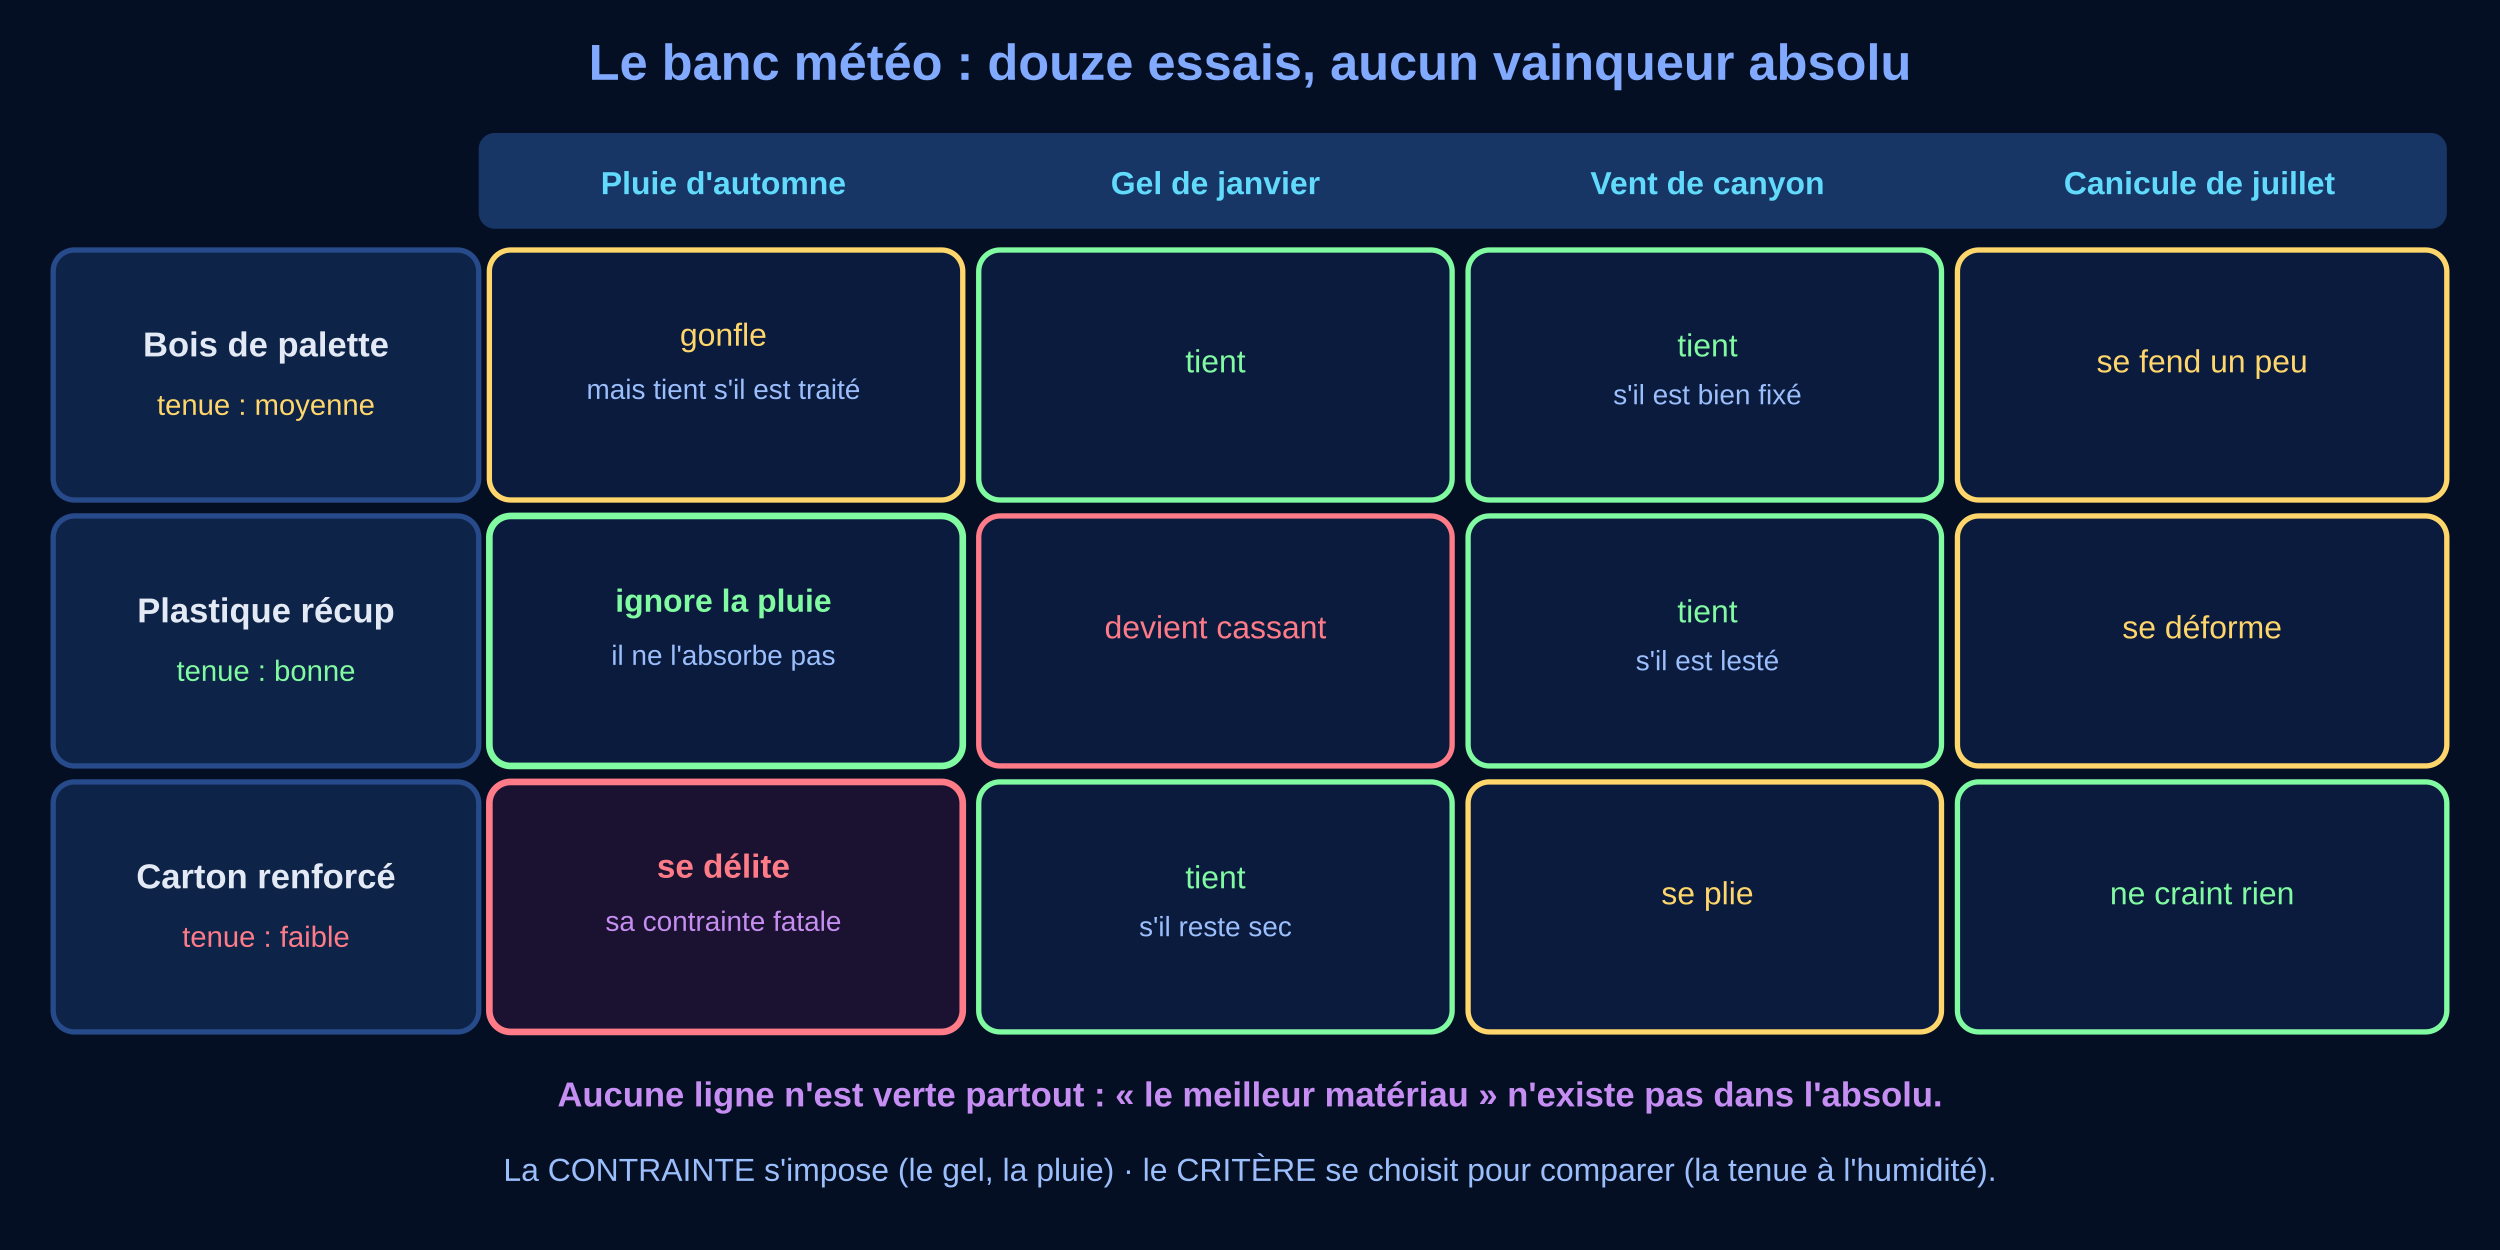
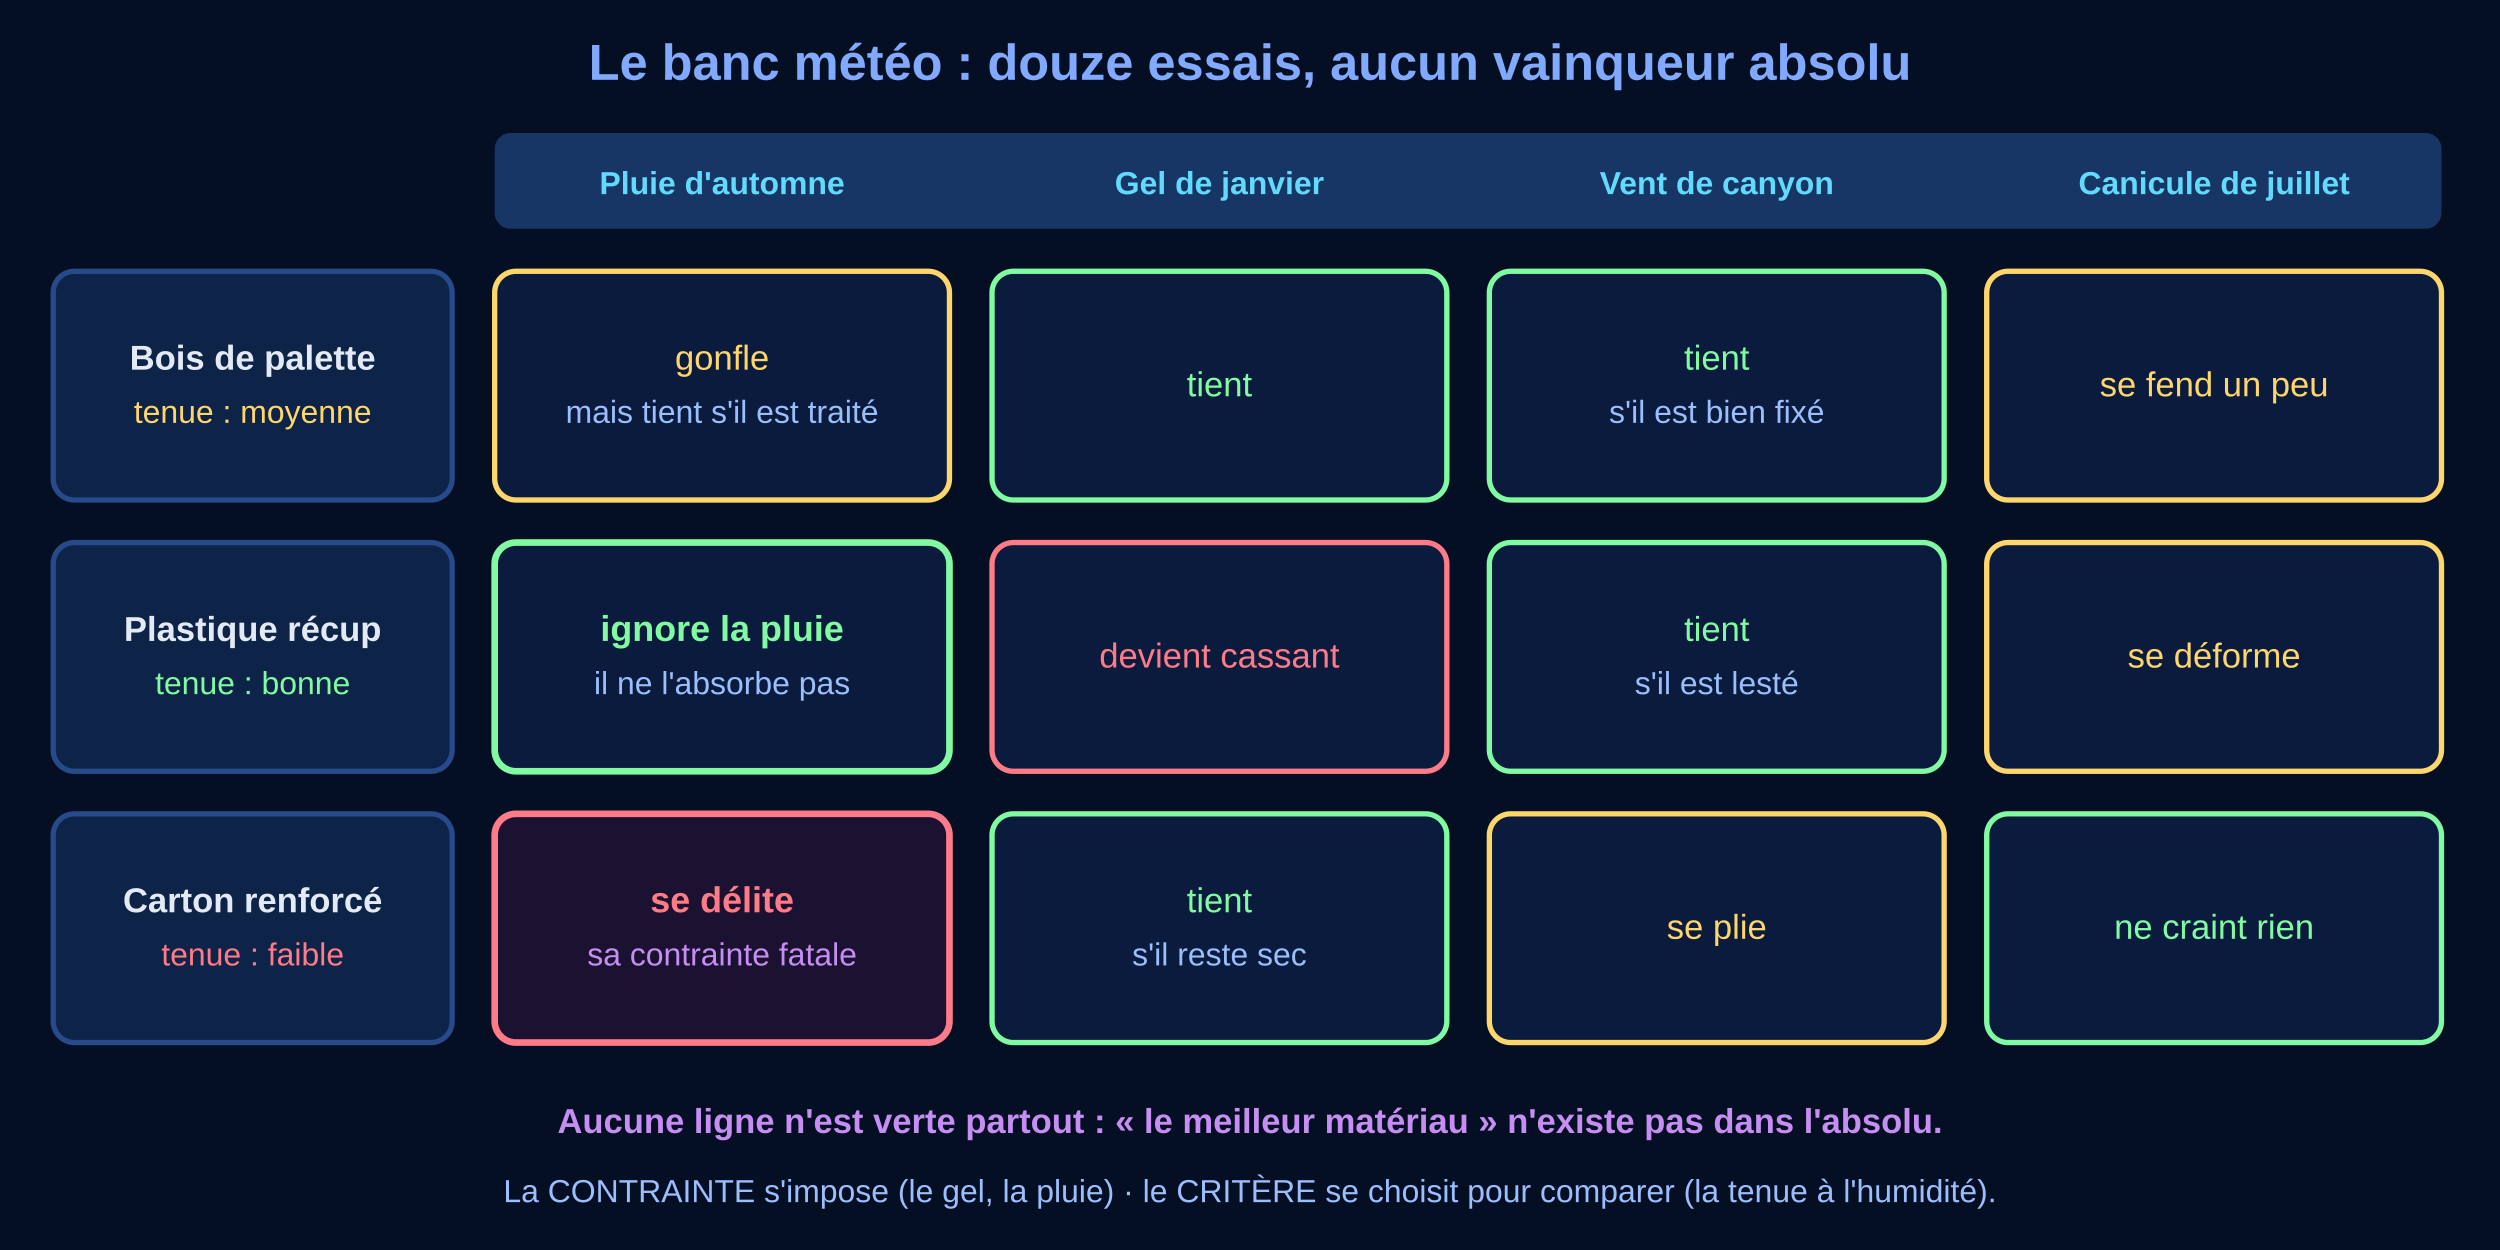
<svg xmlns="http://www.w3.org/2000/svg" viewBox="0 0 940 470" font-family="Verdana, Arial, sans-serif" role="img" aria-labelledby="t d">
  <rect width="940" height="470" fill="#050f24" />
  <text x="470" y="30" fill="#81aaff" font-size="19" font-weight="bold" text-anchor="middle">Le banc météo : douze essais, aucun vainqueur absolu</text>
-   <rect x="180" y="50" width="740" height="36" rx="6" fill="#173666" />
-   <text x="272" y="73" fill="#61dafb" font-size="12" text-anchor="middle" font-weight="bold">Pluie d'automne</text>
-   <text x="457" y="73" fill="#61dafb" font-size="12" text-anchor="middle" font-weight="bold">Gel de janvier</text>
-   <text x="642" y="73" fill="#61dafb" font-size="12" text-anchor="middle" font-weight="bold">Vent de canyon</text>
-   <text x="827" y="73" fill="#61dafb" font-size="12" text-anchor="middle" font-weight="bold">Canicule de juillet</text>
-   <rect x="20" y="94" width="160" height="94" rx="8" fill="#0d2347" stroke="#274a8a" stroke-width="2" />
-   <text x="100" y="134" fill="#e4eaf5" font-size="13" text-anchor="middle" font-weight="bold">Bois de palette</text>
-   <text x="100" y="156" fill="#ffd66b" font-size="11" text-anchor="middle">tenue : moyenne</text>
-   <rect x="184" y="94" width="178" height="94" rx="8" fill="#0a1b3d" stroke="#ffd66b" stroke-width="2" />
-   <text x="272" y="130" fill="#ffd66b" font-size="12" text-anchor="middle">gonfle</text>
-   <text x="272" y="150" fill="#9bbefc" font-size="10.5" text-anchor="middle">mais tient s'il est traité</text>
-   <rect x="368" y="94" width="178" height="94" rx="8" fill="#0a1b3d" stroke="#81fba1" stroke-width="2" />
-   <text x="457" y="140" fill="#81fba1" font-size="12" text-anchor="middle">tient</text>
-   <rect x="552" y="94" width="178" height="94" rx="8" fill="#0a1b3d" stroke="#81fba1" stroke-width="2" />
-   <text x="642" y="134" fill="#81fba1" font-size="12" text-anchor="middle">tient</text>
-   <text x="642" y="152" fill="#9bbefc" font-size="10.5" text-anchor="middle">s'il est bien fixé</text>
-   <rect x="736" y="94" width="184" height="94" rx="8" fill="#0a1b3d" stroke="#ffd66b" stroke-width="2" />
-   <text x="828" y="140" fill="#ffd66b" font-size="12" text-anchor="middle">se fend un peu</text>
-   <rect x="20" y="194" width="160" height="94" rx="8" fill="#0d2347" stroke="#274a8a" stroke-width="2" />
-   <text x="100" y="234" fill="#e4eaf5" font-size="13" text-anchor="middle" font-weight="bold">Plastique récup</text>
-   <text x="100" y="256" fill="#81fba1" font-size="11" text-anchor="middle">tenue : bonne</text>
-   <rect x="184" y="194" width="178" height="94" rx="8" fill="#0a1b3d" stroke="#81fba1" stroke-width="2.5" />
-   <text x="272" y="230" fill="#81fba1" font-size="12" text-anchor="middle" font-weight="bold">ignore la pluie</text>
-   <text x="272" y="250" fill="#9bbefc" font-size="10.5" text-anchor="middle">il ne l'absorbe pas</text>
-   <rect x="368" y="194" width="178" height="94" rx="8" fill="#0a1b3d" stroke="#ff7b88" stroke-width="2" />
-   <text x="457" y="240" fill="#ff7b88" font-size="12" text-anchor="middle">devient cassant</text>
-   <rect x="552" y="194" width="178" height="94" rx="8" fill="#0a1b3d" stroke="#81fba1" stroke-width="2" />
-   <text x="642" y="234" fill="#81fba1" font-size="12" text-anchor="middle">tient</text>
-   <text x="642" y="252" fill="#9bbefc" font-size="10.5" text-anchor="middle">s'il est lesté</text>
-   <rect x="736" y="194" width="184" height="94" rx="8" fill="#0a1b3d" stroke="#ffd66b" stroke-width="2" />
-   <text x="828" y="240" fill="#ffd66b" font-size="12" text-anchor="middle">se déforme</text>
-   <rect x="20" y="294" width="160" height="94" rx="8" fill="#0d2347" stroke="#274a8a" stroke-width="2" />
-   <text x="100" y="334" fill="#e4eaf5" font-size="13" text-anchor="middle" font-weight="bold">Carton renforcé</text>
-   <text x="100" y="356" fill="#ff7b88" font-size="11" text-anchor="middle">tenue : faible</text>
-   <rect x="184" y="294" width="178" height="94" rx="8" fill="#1a1230" stroke="#ff7b88" stroke-width="2.5" />
-   <text x="272" y="330" fill="#ff7b88" font-size="12.5" text-anchor="middle" font-weight="bold">se délite</text>
-   <text x="272" y="350" fill="#c68ef2" font-size="10.5" text-anchor="middle">sa contrainte fatale</text>
-   <rect x="368" y="294" width="178" height="94" rx="8" fill="#0a1b3d" stroke="#81fba1" stroke-width="2" />
-   <text x="457" y="334" fill="#81fba1" font-size="12" text-anchor="middle">tient</text>
-   <text x="457" y="352" fill="#9bbefc" font-size="10.5" text-anchor="middle">s'il reste sec</text>
-   <rect x="552" y="294" width="178" height="94" rx="8" fill="#0a1b3d" stroke="#ffd66b" stroke-width="2" />
-   <text x="642" y="340" fill="#ffd66b" font-size="12" text-anchor="middle">se plie</text>
-   <rect x="736" y="294" width="184" height="94" rx="8" fill="#0a1b3d" stroke="#81fba1" stroke-width="2" />
-   <text x="828" y="340" fill="#81fba1" font-size="12" text-anchor="middle">ne craint rien</text>
-   <text x="470" y="416" fill="#c68ef2" font-size="13" text-anchor="middle" font-weight="bold">Aucune ligne n'est verte partout : « le meilleur matériau » n'existe pas dans l'absolu.</text>
-   <text x="470" y="444" fill="#9bbefc" font-size="12" text-anchor="middle">La CONTRAINTE s'impose (le gel, la pluie) · le CRITÈRE se choisit pour comparer (la tenue à l'humidité).</text>
+   <rect x="186" y="50" width="732" height="36" rx="6" fill="#173666" />
+   <text x="271.5" y="73" fill="#61dafb" font-size="12" text-anchor="middle" font-weight="bold">Pluie d'automne</text>
+   <text x="458.5" y="73" fill="#61dafb" font-size="12" text-anchor="middle" font-weight="bold">Gel de janvier</text>
+   <text x="645.5" y="73" fill="#61dafb" font-size="12" text-anchor="middle" font-weight="bold">Vent de canyon</text>
+   <text x="832.5" y="73" fill="#61dafb" font-size="12" text-anchor="middle" font-weight="bold">Canicule de juillet</text>
+   <rect x="20" y="102" width="150" height="86" rx="8" fill="#0d2347" stroke="#274a8a" stroke-width="2" />
+   <text x="95" y="139" fill="#e4eaf5" font-size="13" text-anchor="middle" font-weight="bold">Bois de palette</text>
+   <text x="95" y="159" fill="#ffd66b" font-size="12" text-anchor="middle">tenue : moyenne</text>
+   <rect x="186" y="102" width="171" height="86" rx="8" fill="#0a1b3d" stroke="#ffd66b" stroke-width="2" />
+   <text x="271.5" y="139" fill="#ffd66b" font-size="13" text-anchor="middle">gonfle</text>
+   <text x="271.5" y="159" fill="#9bbefc" font-size="12" text-anchor="middle">mais tient s'il est traité</text>
+   <rect x="373" y="102" width="171" height="86" rx="8" fill="#0a1b3d" stroke="#81fba1" stroke-width="2" />
+   <text x="458.5" y="149" fill="#81fba1" font-size="13" text-anchor="middle">tient</text>
+   <rect x="560" y="102" width="171" height="86" rx="8" fill="#0a1b3d" stroke="#81fba1" stroke-width="2" />
+   <text x="645.5" y="139" fill="#81fba1" font-size="13" text-anchor="middle">tient</text>
+   <text x="645.5" y="159" fill="#9bbefc" font-size="12" text-anchor="middle">s'il est bien fixé</text>
+   <rect x="747" y="102" width="171" height="86" rx="8" fill="#0a1b3d" stroke="#ffd66b" stroke-width="2" />
+   <text x="832.5" y="149" fill="#ffd66b" font-size="13" text-anchor="middle">se fend un peu</text>
+   <rect x="20" y="204" width="150" height="86" rx="8" fill="#0d2347" stroke="#274a8a" stroke-width="2" />
+   <text x="95" y="241" fill="#e4eaf5" font-size="13" text-anchor="middle" font-weight="bold">Plastique récup</text>
+   <text x="95" y="261" fill="#81fba1" font-size="12" text-anchor="middle">tenue : bonne</text>
+   <rect x="186" y="204" width="171" height="86" rx="8" fill="#0a1b3d" stroke="#81fba1" stroke-width="2.5" />
+   <text x="271.5" y="241" fill="#81fba1" font-size="13.5" text-anchor="middle" font-weight="bold">ignore la pluie</text>
+   <text x="271.5" y="261" fill="#9bbefc" font-size="12" text-anchor="middle">il ne l'absorbe pas</text>
+   <rect x="373" y="204" width="171" height="86" rx="8" fill="#0a1b3d" stroke="#ff7b88" stroke-width="2" />
+   <text x="458.5" y="251" fill="#ff7b88" font-size="13" text-anchor="middle">devient cassant</text>
+   <rect x="560" y="204" width="171" height="86" rx="8" fill="#0a1b3d" stroke="#81fba1" stroke-width="2" />
+   <text x="645.5" y="241" fill="#81fba1" font-size="13" text-anchor="middle">tient</text>
+   <text x="645.5" y="261" fill="#9bbefc" font-size="12" text-anchor="middle">s'il est lesté</text>
+   <rect x="747" y="204" width="171" height="86" rx="8" fill="#0a1b3d" stroke="#ffd66b" stroke-width="2" />
+   <text x="832.5" y="251" fill="#ffd66b" font-size="13" text-anchor="middle">se déforme</text>
+   <rect x="20" y="306" width="150" height="86" rx="8" fill="#0d2347" stroke="#274a8a" stroke-width="2" />
+   <text x="95" y="343" fill="#e4eaf5" font-size="13" text-anchor="middle" font-weight="bold">Carton renforcé</text>
+   <text x="95" y="363" fill="#ff7b88" font-size="12" text-anchor="middle">tenue : faible</text>
+   <rect x="186" y="306" width="171" height="86" rx="8" fill="#1a1230" stroke="#ff7b88" stroke-width="2.5" />
+   <text x="271.5" y="343" fill="#ff7b88" font-size="13.5" text-anchor="middle" font-weight="bold">se délite</text>
+   <text x="271.5" y="363" fill="#c68ef2" font-size="12" text-anchor="middle">sa contrainte fatale</text>
+   <rect x="373" y="306" width="171" height="86" rx="8" fill="#0a1b3d" stroke="#81fba1" stroke-width="2" />
+   <text x="458.5" y="343" fill="#81fba1" font-size="13" text-anchor="middle">tient</text>
+   <text x="458.5" y="363" fill="#9bbefc" font-size="12" text-anchor="middle">s'il reste sec</text>
+   <rect x="560" y="306" width="171" height="86" rx="8" fill="#0a1b3d" stroke="#ffd66b" stroke-width="2" />
+   <text x="645.5" y="353" fill="#ffd66b" font-size="13" text-anchor="middle">se plie</text>
+   <rect x="747" y="306" width="171" height="86" rx="8" fill="#0a1b3d" stroke="#81fba1" stroke-width="2" />
+   <text x="832.5" y="353" fill="#81fba1" font-size="13" text-anchor="middle">ne craint rien</text>
+   <text x="470" y="426" fill="#c68ef2" font-size="13" text-anchor="middle" font-weight="bold">Aucune ligne n'est verte partout : « le meilleur matériau » n'existe pas dans l'absolu.</text>
+   <text x="470" y="452" fill="#9bbefc" font-size="12" text-anchor="middle">La CONTRAINTE s'impose (le gel, la pluie) · le CRITÈRE se choisit pour comparer (la tenue à l'humidité).</text>
</svg>
